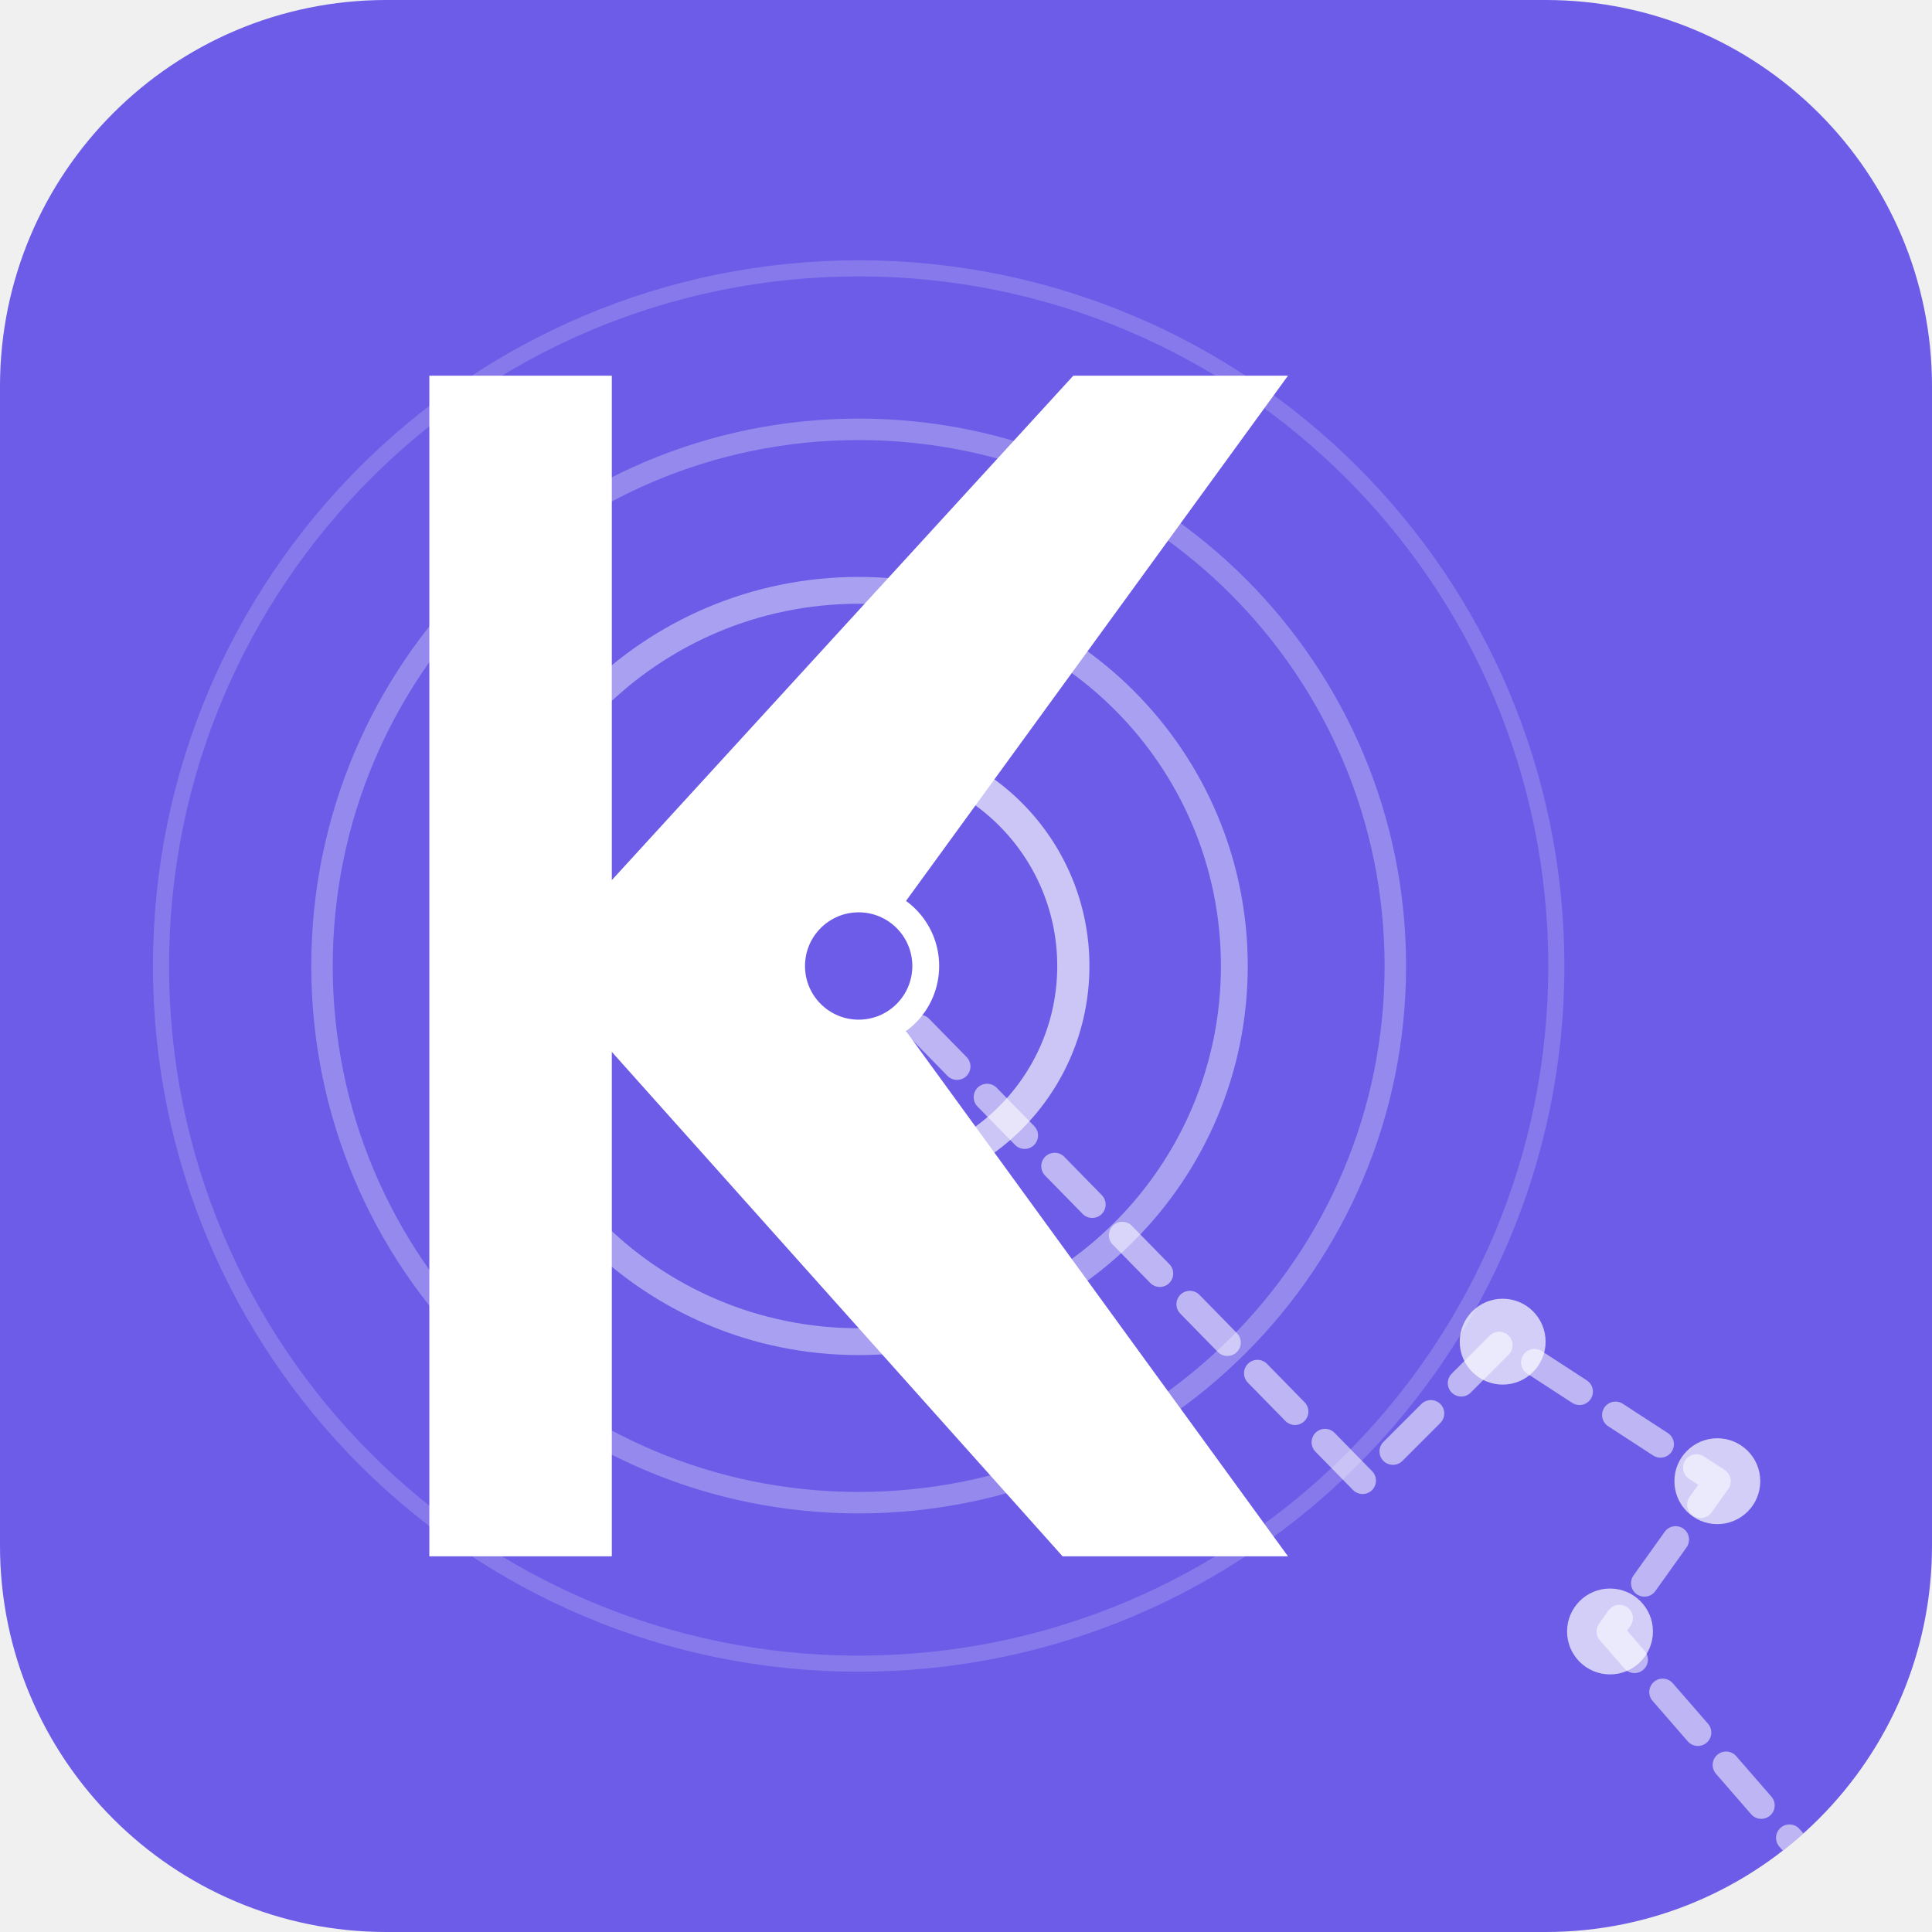
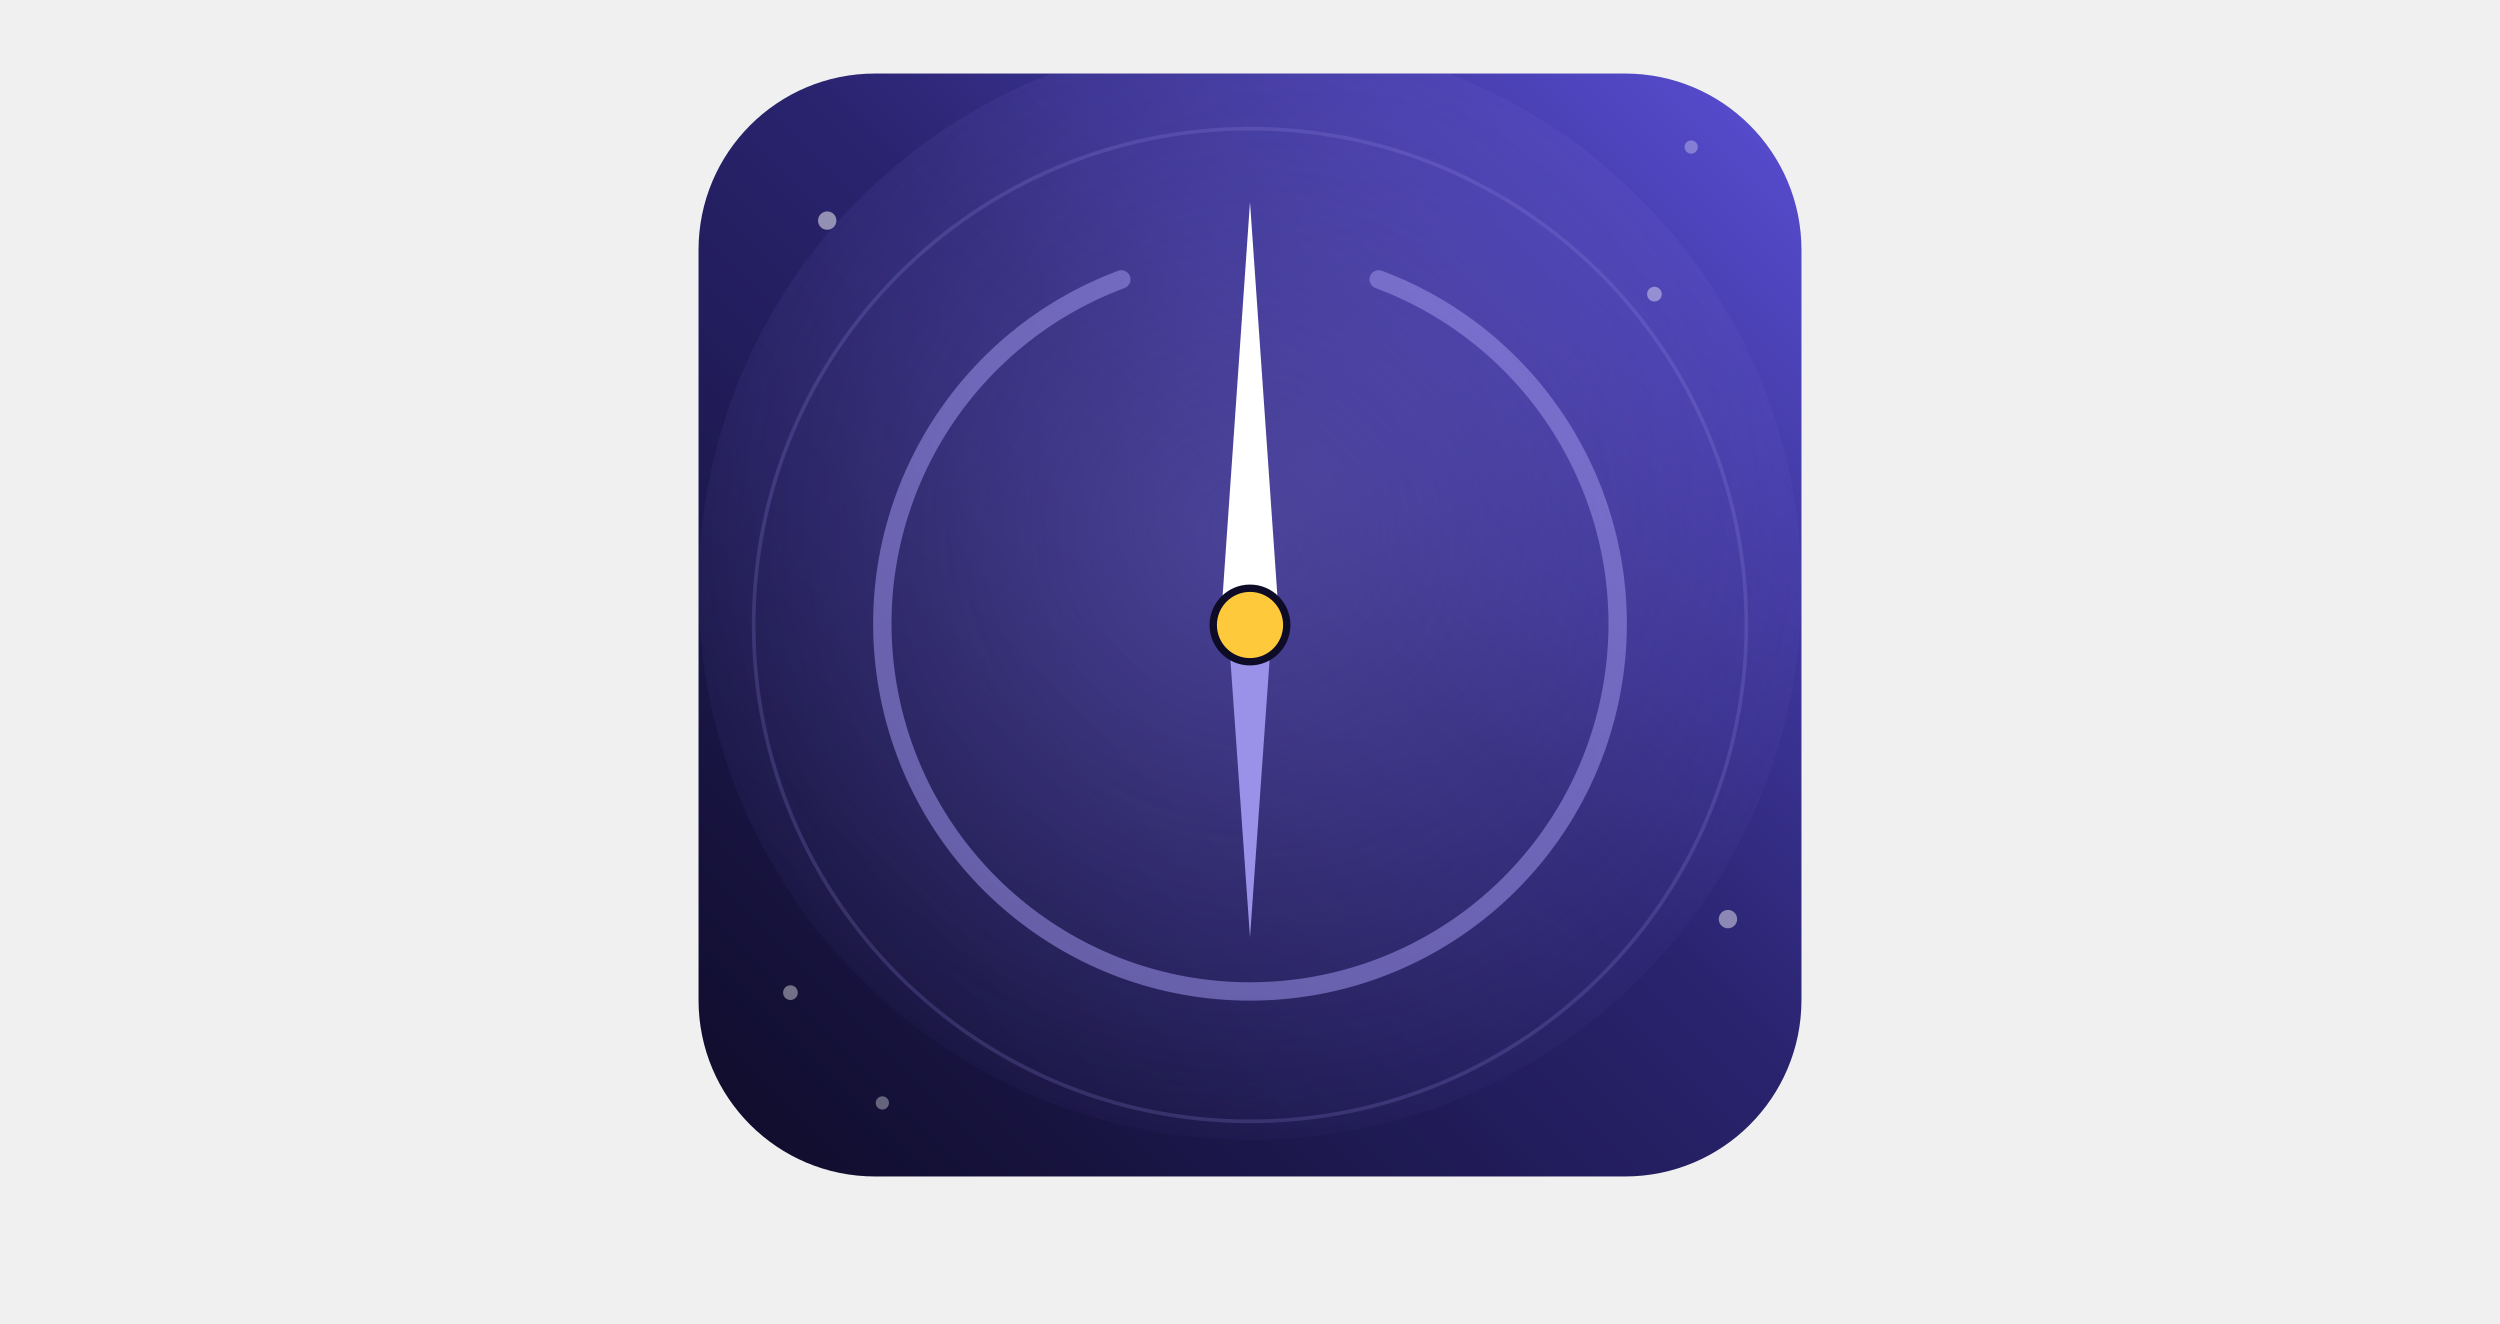
- <svg xmlns="http://www.w3.org/2000/svg" width="180" height="180" viewBox="108 120 180 180">
+ <svg xmlns="http://www.w3.org/2000/svg" width="100%" viewBox="0 0 680 360" role="img" style="">
  <defs>
-     <clipPath id="boxclip">
-       <rect x="108" y="120" width="180" height="180" rx="36" />
+     <linearGradient id="bgTexture" x1="0" y1="1" x2="1" y2="0">
+       <stop offset="0%" stop-color="#0E0B27" />
+       <stop offset="55%" stop-color="#2A2470" />
+       <stop offset="100%" stop-color="#5A4FD6" />
+     </linearGradient>
+     <radialGradient id="glowTexture" cx="0.5" cy="0.45" r="0.6">
+       <stop offset="0%" stop-color="#8A7EE8" stop-opacity="0.35" />
+       <stop offset="100%" stop-color="#8A7EE8" stop-opacity="0" />
+     </radialGradient>
+     <clipPath id="clipTexture">
+       <rect x="190" y="20" width="300" height="300" rx="48" />
    </clipPath>
  </defs>
-   <rect x="108" y="120" width="180" height="180" rx="36" fill="#6C5CE7" />
-   <g clip-path="url(#boxclip)">
-     <circle cx="188" cy="210" r="65" fill="none" stroke="white" stroke-width="1.5" opacity="0.18" />
-     <circle cx="188" cy="210" r="50" fill="none" stroke="white" stroke-width="2" opacity="0.28" />
-     <circle cx="188" cy="210" r="35" fill="none" stroke="white" stroke-width="2.5" opacity="0.42" />
-     <circle cx="188" cy="210" r="20" fill="none" stroke="white" stroke-width="3" opacity="0.65" />
-     <circle cx="188" cy="210" r="7.5" fill="white" opacity="1" />
-     <polyline points="278,295 258,272 268,258 248,245 235,258 188,210" fill="none" stroke="white" stroke-width="2.5" stroke-linecap="round" stroke-linejoin="round" stroke-dasharray="5 4" opacity="0.55" />
-     <circle cx="258" cy="272" r="4" fill="white" opacity="0.7" />
-     <circle cx="268" cy="258" r="4" fill="white" opacity="0.7" />
-     <circle cx="248" cy="245" r="4" fill="white" opacity="0.7" />
+   <rect x="190" y="20" width="300" height="300" rx="48" fill="url(#bgTexture)" style="stroke:none;color:rgb(0, 0, 0);stroke-width:1px;stroke-linecap:butt;stroke-linejoin:miter;opacity:1;font-family:&quot;Anthropic Sans&quot;, -apple-system, &quot;system-ui&quot;, &quot;Segoe UI&quot;, sans-serif;font-size:16px;font-weight:400;text-anchor:start;dominant-baseline:auto" />
+   <g clip-path="url(#clipTexture)" style="fill:rgb(0, 0, 0);stroke:none;color:rgb(0, 0, 0);stroke-width:1px;stroke-linecap:butt;stroke-linejoin:miter;opacity:1;font-family:&quot;Anthropic Sans&quot;, -apple-system, &quot;system-ui&quot;, &quot;Segoe UI&quot;, sans-serif;font-size:16px;font-weight:400;text-anchor:start;dominant-baseline:auto">
+     <circle cx="340" cy="160" r="150" fill="url(#glowTexture)" style="stroke:none;color:rgb(0, 0, 0);stroke-width:1px;stroke-linecap:butt;stroke-linejoin:miter;opacity:1;font-family:&quot;Anthropic Sans&quot;, -apple-system, &quot;system-ui&quot;, &quot;Segoe UI&quot;, sans-serif;font-size:16px;font-weight:400;text-anchor:start;dominant-baseline:auto" />
+     <circle cx="225" cy="60" r="2.5" fill="#FFFFFF" opacity="0.5" style="fill:rgb(255, 255, 255);stroke:none;color:rgb(0, 0, 0);stroke-width:1px;stroke-linecap:butt;stroke-linejoin:miter;opacity:0.5;font-family:&quot;Anthropic Sans&quot;, -apple-system, &quot;system-ui&quot;, &quot;Segoe UI&quot;, sans-serif;font-size:16px;font-weight:400;text-anchor:start;dominant-baseline:auto" />
+     <circle cx="450" cy="80" r="2" fill="#FFFFFF" opacity="0.4" style="fill:rgb(255, 255, 255);stroke:none;color:rgb(0, 0, 0);stroke-width:1px;stroke-linecap:butt;stroke-linejoin:miter;opacity:0.4;font-family:&quot;Anthropic Sans&quot;, -apple-system, &quot;system-ui&quot;, &quot;Segoe UI&quot;, sans-serif;font-size:16px;font-weight:400;text-anchor:start;dominant-baseline:auto" />
+     <circle cx="470" cy="250" r="2.5" fill="#FFFFFF" opacity="0.45" style="fill:rgb(255, 255, 255);stroke:none;color:rgb(0, 0, 0);stroke-width:1px;stroke-linecap:butt;stroke-linejoin:miter;opacity:0.45;font-family:&quot;Anthropic Sans&quot;, -apple-system, &quot;system-ui&quot;, &quot;Segoe UI&quot;, sans-serif;font-size:16px;font-weight:400;text-anchor:start;dominant-baseline:auto" />
+     <circle cx="215" cy="270" r="2" fill="#FFFFFF" opacity="0.4" style="fill:rgb(255, 255, 255);stroke:none;color:rgb(0, 0, 0);stroke-width:1px;stroke-linecap:butt;stroke-linejoin:miter;opacity:0.4;font-family:&quot;Anthropic Sans&quot;, -apple-system, &quot;system-ui&quot;, &quot;Segoe UI&quot;, sans-serif;font-size:16px;font-weight:400;text-anchor:start;dominant-baseline:auto" />
+     <circle cx="240" cy="300" r="1.8" fill="#FFFFFF" opacity="0.35" style="fill:rgb(255, 255, 255);stroke:none;color:rgb(0, 0, 0);stroke-width:1px;stroke-linecap:butt;stroke-linejoin:miter;opacity:0.35;font-family:&quot;Anthropic Sans&quot;, -apple-system, &quot;system-ui&quot;, &quot;Segoe UI&quot;, sans-serif;font-size:16px;font-weight:400;text-anchor:start;dominant-baseline:auto" />
+     <circle cx="460" cy="40" r="1.8" fill="#FFFFFF" opacity="0.3" style="fill:rgb(255, 255, 255);stroke:none;color:rgb(0, 0, 0);stroke-width:1px;stroke-linecap:butt;stroke-linejoin:miter;opacity:0.3;font-family:&quot;Anthropic Sans&quot;, -apple-system, &quot;system-ui&quot;, &quot;Segoe UI&quot;, sans-serif;font-size:16px;font-weight:400;text-anchor:start;dominant-baseline:auto" />
+     <circle cx="340" cy="170" r="135" fill="none" stroke="#9A92E8" stroke-width="1" opacity="0.2" style="fill:none;stroke:rgb(154, 146, 232);color:rgb(0, 0, 0);stroke-width:1px;stroke-linecap:butt;stroke-linejoin:miter;opacity:0.2;font-family:&quot;Anthropic Sans&quot;, -apple-system, &quot;system-ui&quot;, &quot;Segoe UI&quot;, sans-serif;font-size:16px;font-weight:400;text-anchor:start;dominant-baseline:auto" />
  </g>
-   <path d="M 148 155 L 165 155 L 165 202 L 208 155 L 228 155 L 188 210 L 228 265 L 207 265 L 165 218 L 165 265 L 148 265 Z" fill="white" />
-   <circle cx="188" cy="210" r="5" fill="#6C5CE7" />
+   <path d="M375,76 A100,100 0 1,1 305,76" fill="none" stroke="#9A92E8" stroke-width="5" stroke-linecap="round" opacity="0.55" style="fill:none;stroke:rgb(154, 146, 232);color:rgb(0, 0, 0);stroke-width:5px;stroke-linecap:round;stroke-linejoin:miter;opacity:0.55;font-family:&quot;Anthropic Sans&quot;, -apple-system, &quot;system-ui&quot;, &quot;Segoe UI&quot;, sans-serif;font-size:16px;font-weight:400;text-anchor:start;dominant-baseline:auto" />
+   <polygon points="340,55 348,170 340,180 332,170" fill="#FFFFFF" style="fill:rgb(255, 255, 255);stroke:none;color:rgb(0, 0, 0);stroke-width:1px;stroke-linecap:butt;stroke-linejoin:miter;opacity:1;font-family:&quot;Anthropic Sans&quot;, -apple-system, &quot;system-ui&quot;, &quot;Segoe UI&quot;, sans-serif;font-size:16px;font-weight:400;text-anchor:start;dominant-baseline:auto" />
+   <polygon points="340,255 346,170 340,162 334,170" fill="#9A92E8" style="fill:rgb(154, 146, 232);stroke:none;color:rgb(0, 0, 0);stroke-width:1px;stroke-linecap:butt;stroke-linejoin:miter;opacity:1;font-family:&quot;Anthropic Sans&quot;, -apple-system, &quot;system-ui&quot;, &quot;Segoe UI&quot;, sans-serif;font-size:16px;font-weight:400;text-anchor:start;dominant-baseline:auto" />
+   <circle cx="340" cy="170" r="10" fill="#FFC93C" style="fill:rgb(255, 201, 60);stroke:none;color:rgb(0, 0, 0);stroke-width:1px;stroke-linecap:butt;stroke-linejoin:miter;opacity:1;font-family:&quot;Anthropic Sans&quot;, -apple-system, &quot;system-ui&quot;, &quot;Segoe UI&quot;, sans-serif;font-size:16px;font-weight:400;text-anchor:start;dominant-baseline:auto" />
+   <circle cx="340" cy="170" r="10" fill="none" stroke="#0E0B27" stroke-width="2" style="fill:none;stroke:rgb(14, 11, 39);color:rgb(0, 0, 0);stroke-width:2px;stroke-linecap:butt;stroke-linejoin:miter;opacity:1;font-family:&quot;Anthropic Sans&quot;, -apple-system, &quot;system-ui&quot;, &quot;Segoe UI&quot;, sans-serif;font-size:16px;font-weight:400;text-anchor:start;dominant-baseline:auto" />
</svg>
